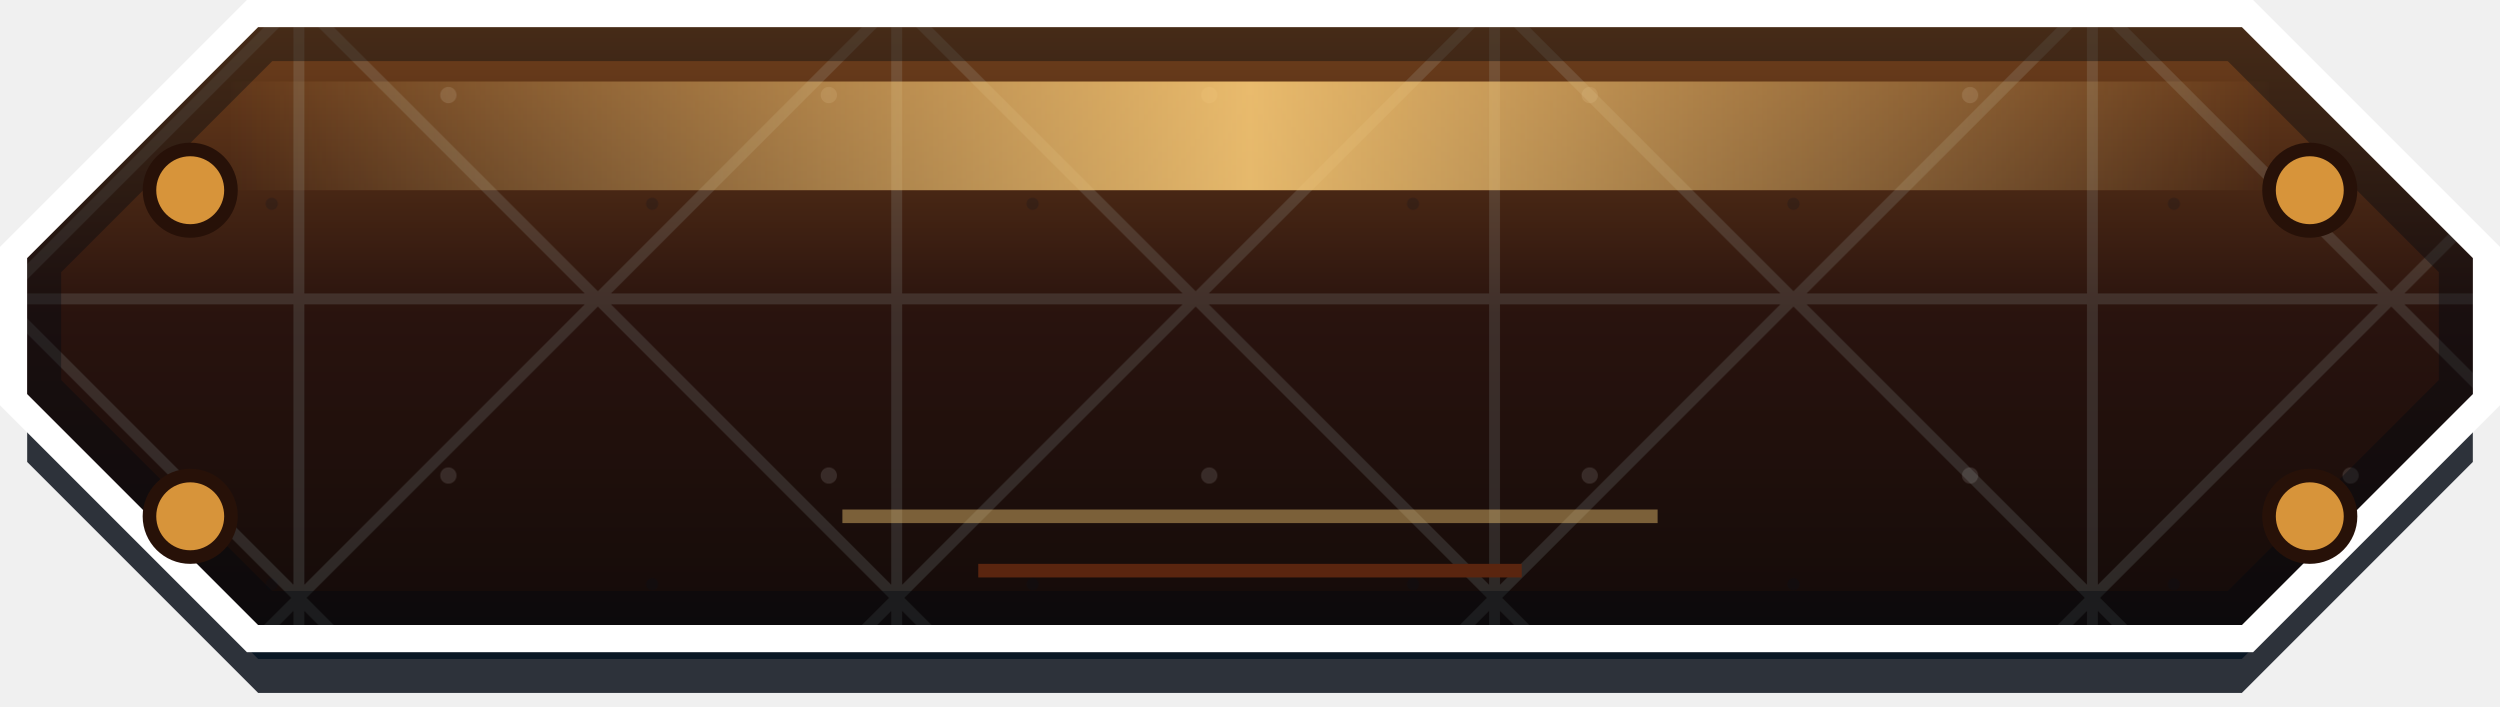
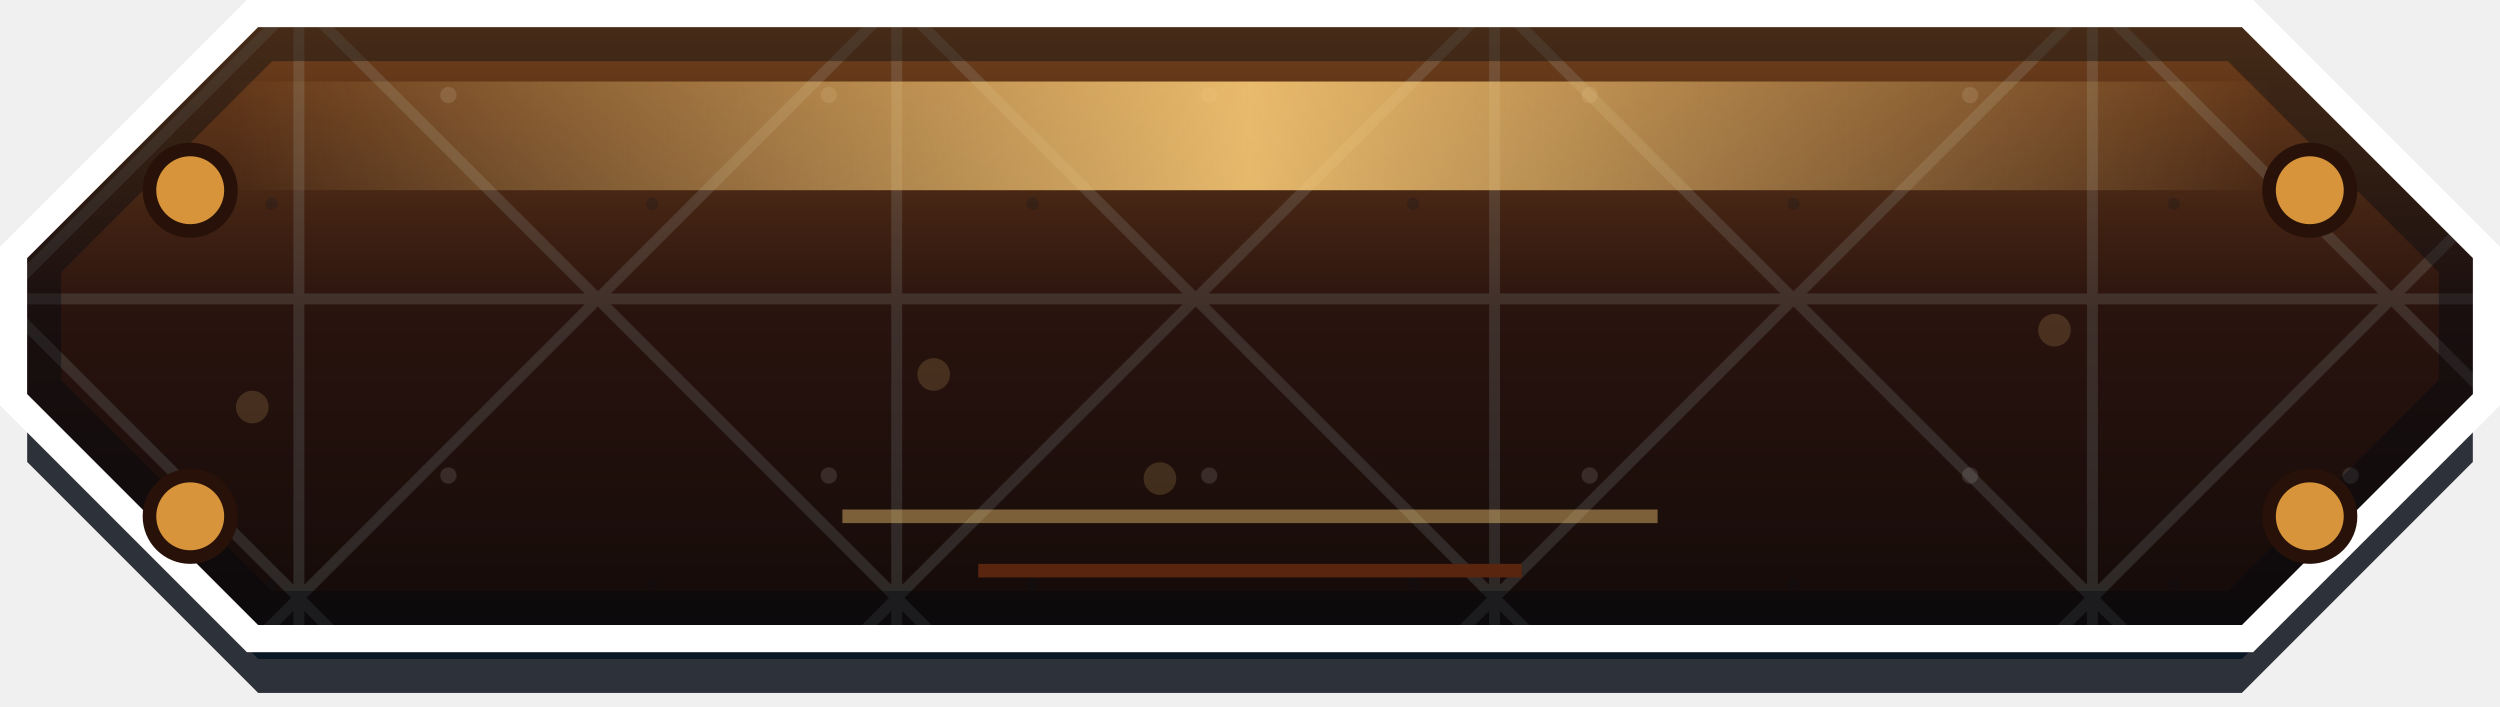
- <svg xmlns="http://www.w3.org/2000/svg" width="368" height="104" viewBox="0 0 184 52" role="img" aria-label="M7 tab selected" data-style="m10-volcanic-forge-0.2.0" data-geometry-shape="chamfered-angular" data-corner-radius="2" data-end-cap-depth="17">
+ <svg xmlns="http://www.w3.org/2000/svg" width="368" height="104" viewBox="0 0 184 52" role="img" aria-label="M7 tab selected" data-style="m10-volcanic-forge@0.2.0" data-geometry-shape="chamfered-angular" data-corner-radius="2" data-end-cap-depth="17">
  <defs>
    <linearGradient id="m10-tab-184x52-selected-plate" x1="0" y1="0" x2="0" y2="1">
      <stop offset="0" stop-color="#70401C" />
      <stop offset=".48" stop-color="#29130E" />
      <stop offset="1" stop-color="#140B09" />
    </linearGradient>
    <linearGradient id="m10-tab-184x52-selected-primary" x1="0" y1="0" x2="0" y2="1">
      <stop offset="0" stop-color="#FFF0C5" />
      <stop offset=".45" stop-color="#FF6A1F" />
      <stop offset="1" stop-color="#B34216" />
    </linearGradient>
    <linearGradient id="m10-tab-184x52-selected-energy" x1="0" y1="0" x2="1" y2="0">
      <stop offset="0" stop-color="#FFD07A" stop-opacity="0" />
      <stop offset=".5" stop-color="#FFD07A" stop-opacity=".86" />
      <stop offset="1" stop-color="#FFD07A" stop-opacity="0" />
    </linearGradient>
    <pattern id="m10-tab-184x52-selected-grain" width="28" height="28" patternUnits="userSpaceOnUse">
      <circle cx="5" cy="7" r=".6" fill="#FFFFFF" fill-opacity=".12" />
      <circle cx="20" cy="15" r=".45" fill="#061321" fill-opacity=".2" />
    </pattern>
    <pattern id="m10-tab-184x52-selected-plate-pattern" width="44" height="44" patternUnits="userSpaceOnUse">
      <path d="M0 22H44M22 0V44M0 22L22 0 44 22 22 44Z" fill="none" stroke="#D8FBFF" stroke-opacity=".12" stroke-width=".8" />
    </pattern>
    <mask id="m10-tab-184x52-selected-mask">
      <path d="M19 2H165L182 19V29L165 46H19L2 29V19Z" fill="white" />
    </mask>
  </defs>
  <g opacity="1">
    <g id="m10-tab-184x52-selected-outer-shadow" data-layer="outer-shadow" transform="translate(0 5)">
      <path d="M19 2H165L182 19V29L165 46H19L2 29V19Z" fill="#020812" opacity=".82" />
    </g>
    <g id="m10-tab-184x52-selected-connected-depth" data-layer="connected-depth" transform="translate(0 2.5)">
      <path d="M19 2H165L182 19V29L165 46H19L2 29V19Z" fill="#071522" opacity=".9" />
    </g>
    <g id="m10-tab-184x52-selected-outer-frame" data-layer="outer-frame">
      <path d="M19 2H165L182 19V29L165 46H19L2 29V19Z" fill="#071421" stroke="#FFFFFF" stroke-width="4" stroke-linejoin="miter" />
    </g>
    <g id="m10-tab-184x52-selected-inner-plate-fill" data-layer="inner-plate-fill">
      <path d="M19 2H165L182 19V29L165 46H19L2 29V19Z" fill="url(#m10-tab-184x52-selected-plate)" />
    </g>
    <g id="m10-tab-184x52-selected-surface-grain" data-layer="surface-grain" data-material-source="m8-ice-grain" mask="url(#m10-tab-184x52-selected-mask)">
      <rect width="184" height="52" fill="url(#m10-tab-184x52-selected-grain)" />
    </g>
    <g id="m10-tab-184x52-selected-surface-pattern" data-layer="surface-pattern" data-material-source="m8-crystal-facet-pattern" mask="url(#m10-tab-184x52-selected-mask)">
      <rect width="184" height="52" fill="url(#m10-tab-184x52-selected-plate-pattern)" />
    </g>
    <g id="m10-tab-184x52-selected-side-bevel-shade" data-layer="side-bevel-shade" mask="url(#m10-tab-184x52-selected-mask)">
      <path d="M19 2H165L182 19V29L165 46H19L2 29V19Z" fill="none" stroke="#020812" stroke-opacity=".38" stroke-width="5" />
    </g>
    <g id="m10-tab-184x52-selected-top-bevel-highlight" data-layer="top-bevel-highlight" mask="url(#m10-tab-184x52-selected-mask)">
      <path d="M27 8H157" stroke="#FFFFFF" stroke-opacity=".55" stroke-width="3" stroke-linecap="square" />
    </g>
    <g id="m10-tab-184x52-selected-cold-edge-accent" data-layer="cold-edge-accent" data-material-source="m8-cold-edge-accent" mask="url(#m10-tab-184x52-selected-mask)">
      <rect x="17" y="6" width="150" height="8" fill="url(#m10-tab-184x52-selected-energy)" />
    </g>
    <g id="m10-tab-184x52-selected-ornament-decal" data-layer="ornament-decal" data-material-source="m7-ornament-marks" mask="url(#m10-tab-184x52-selected-mask)">
      <path d="M25 39h16M143 39h16" stroke="#E6FCFF" stroke-opacity=".5" stroke-width="2" />
    </g>
+     <g id="m10-tab-variation" data-layer="forge-variation" data-variation-seed="39211" data-variation-baseline="false" fill="#FFD07A" fill-opacity=".16">
+       <circle cx="68.72" cy="27.56" r="1.2" />
+       <circle cx="151.21" cy="24.30" r="1.2" />
+       <circle cx="18.57" cy="29.96" r="1.2" />
+       <circle cx="85.37" cy="35.22" r="1.2" />
+     </g>
    <g id="m10-tab-forged-rivets" data-layer="forge-ornament" data-ornament="rivet-rune" fill="#D7943A" stroke="#271108" stroke-width="1">
      <circle cx="14" cy="14" r="3" />
      <circle cx="170" cy="14" r="3" />
      <circle cx="14" cy="38" r="3" />
      <circle cx="170" cy="38" r="3" />
    </g>
    <g id="m10-tab-engraved-typography" data-layer="forge-typography" data-typography-preset="m10-engraved-gold-action">
      <path d="M62 38h60" stroke="#FFD27A" stroke-opacity=".42" />
      <path d="M72 42h40" stroke="#5A250F" />
    </g>
-     <g id="m10-tab-content" data-layer="content" data-slot="editable-tab-content" data-safe-x="31" data-safe-y="8" data-safe-width="122" data-safe-height="34" />
+     <g id="m10-volcanic-forge-tab-content" data-layer="content" data-slot="editable-tab-content" data-safe-x="31" data-safe-y="8" data-safe-width="122" data-safe-height="34" />
  </g>
</svg>
